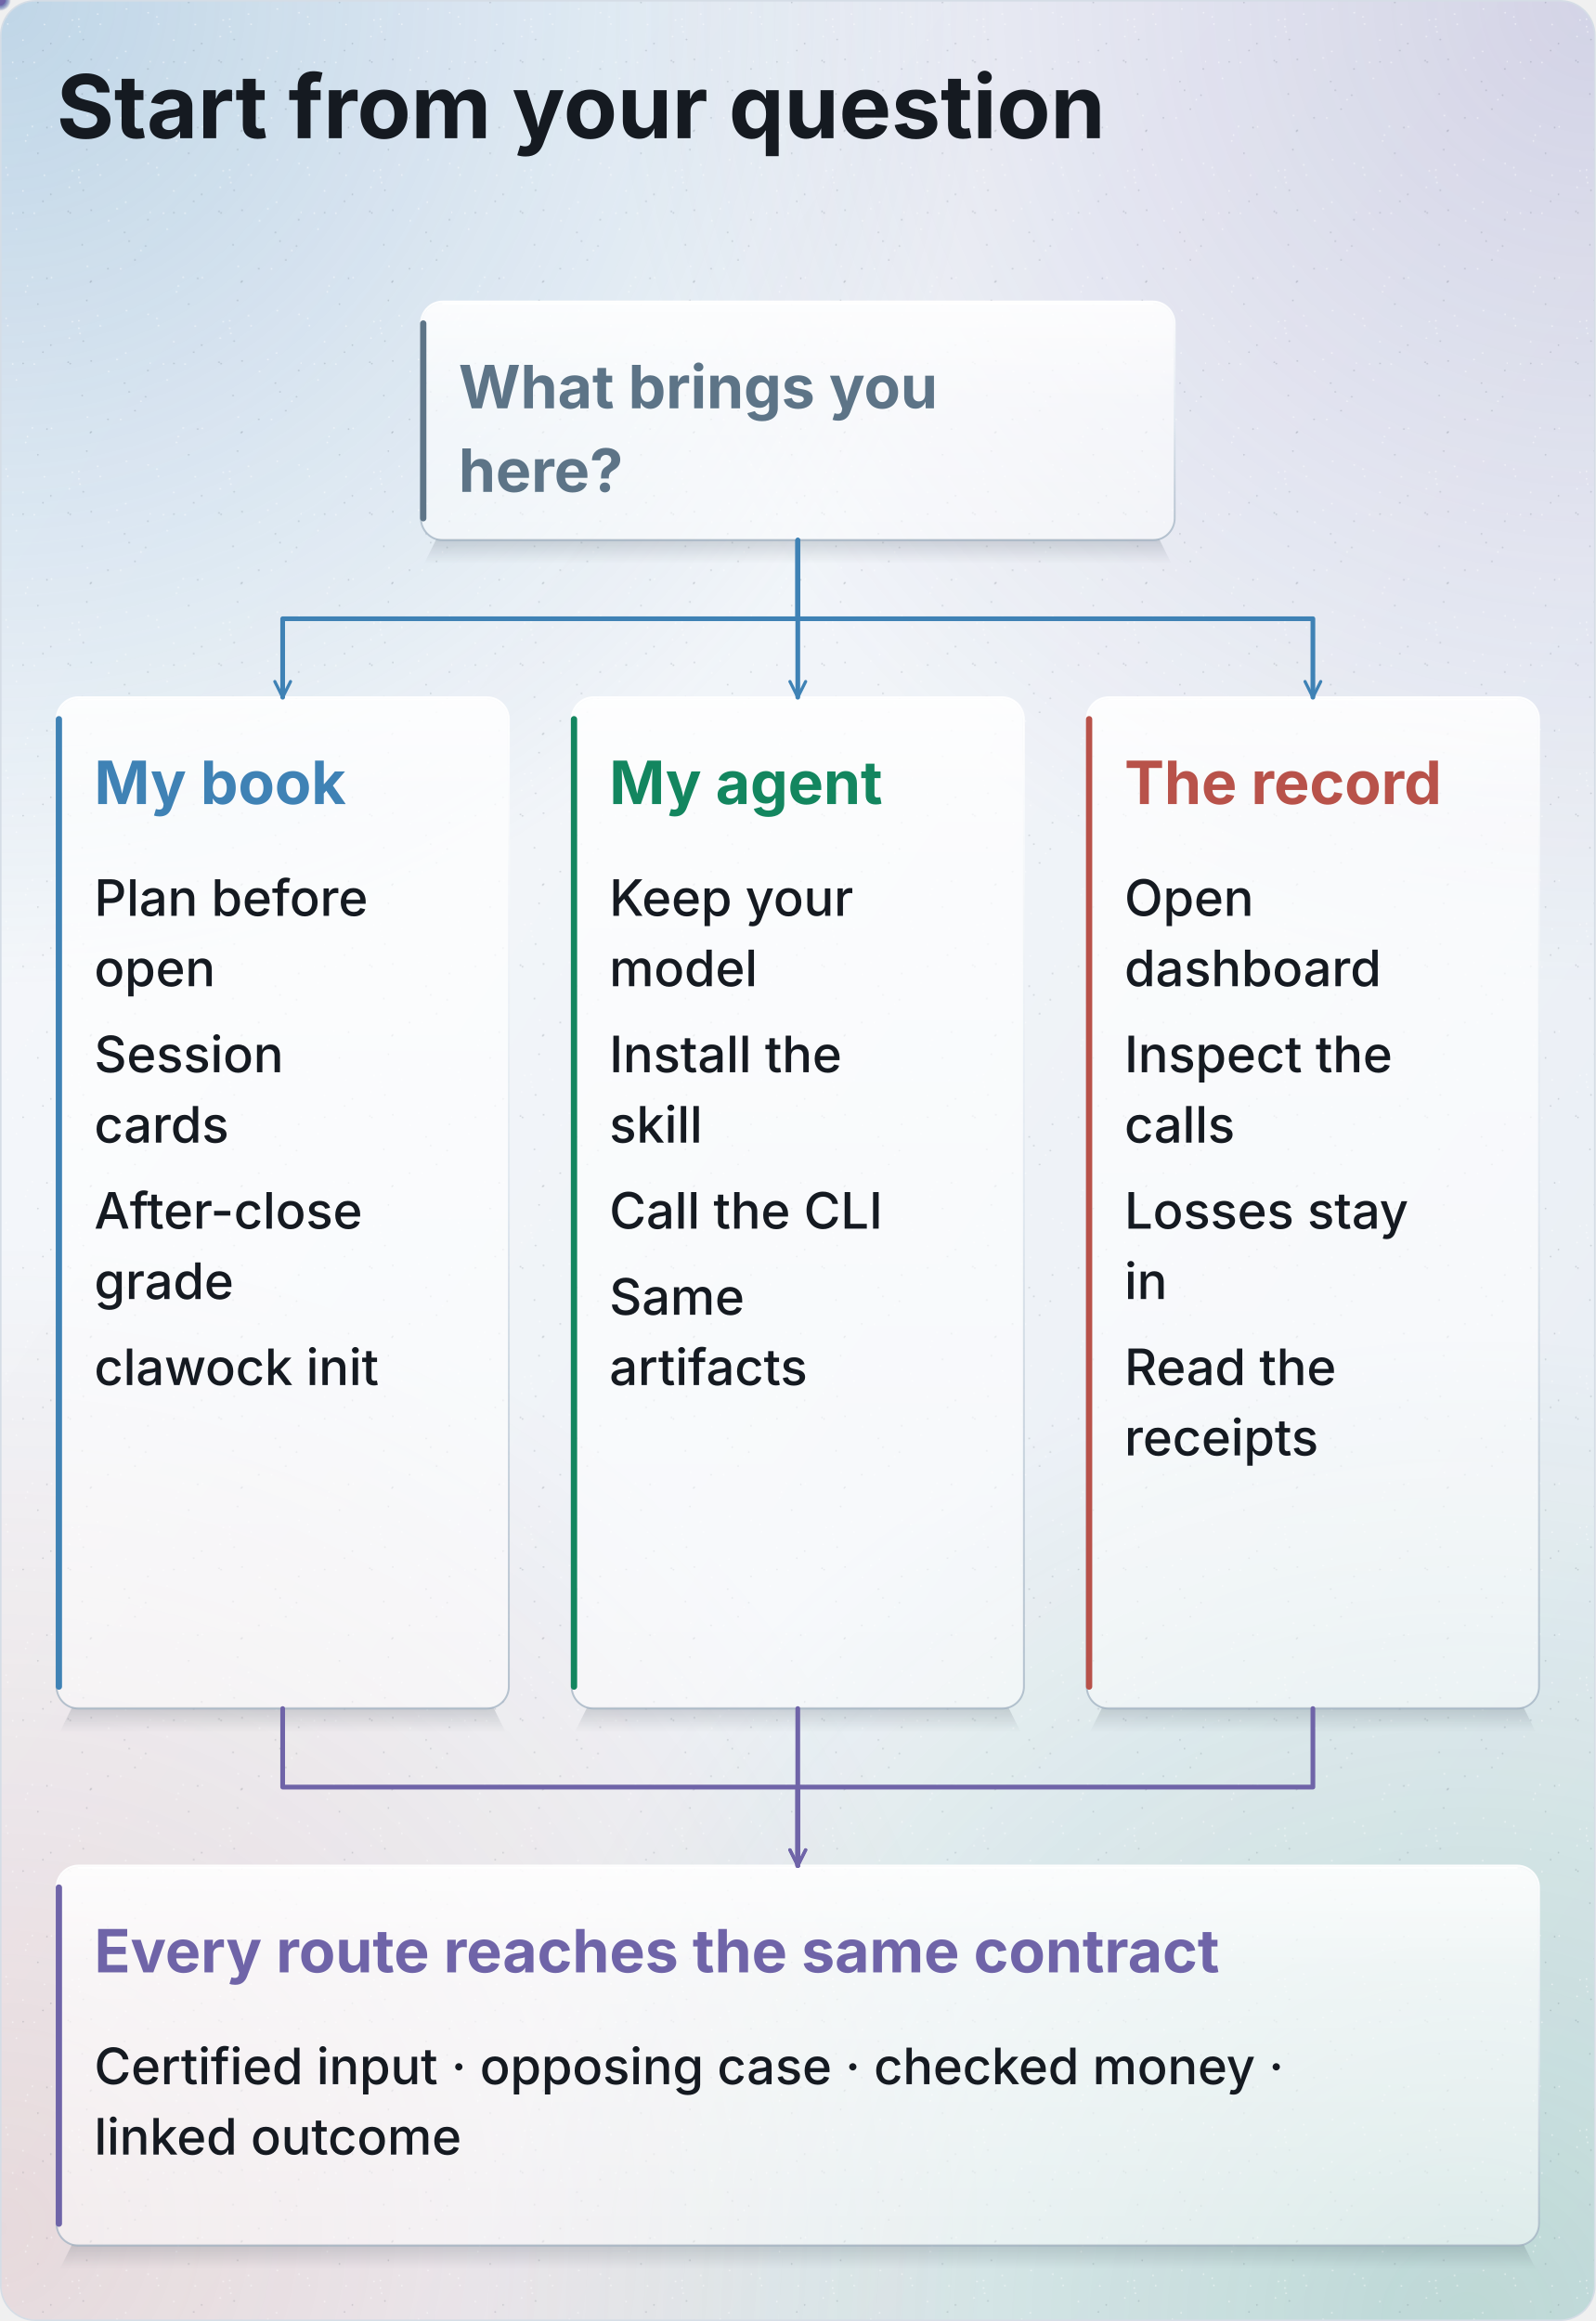
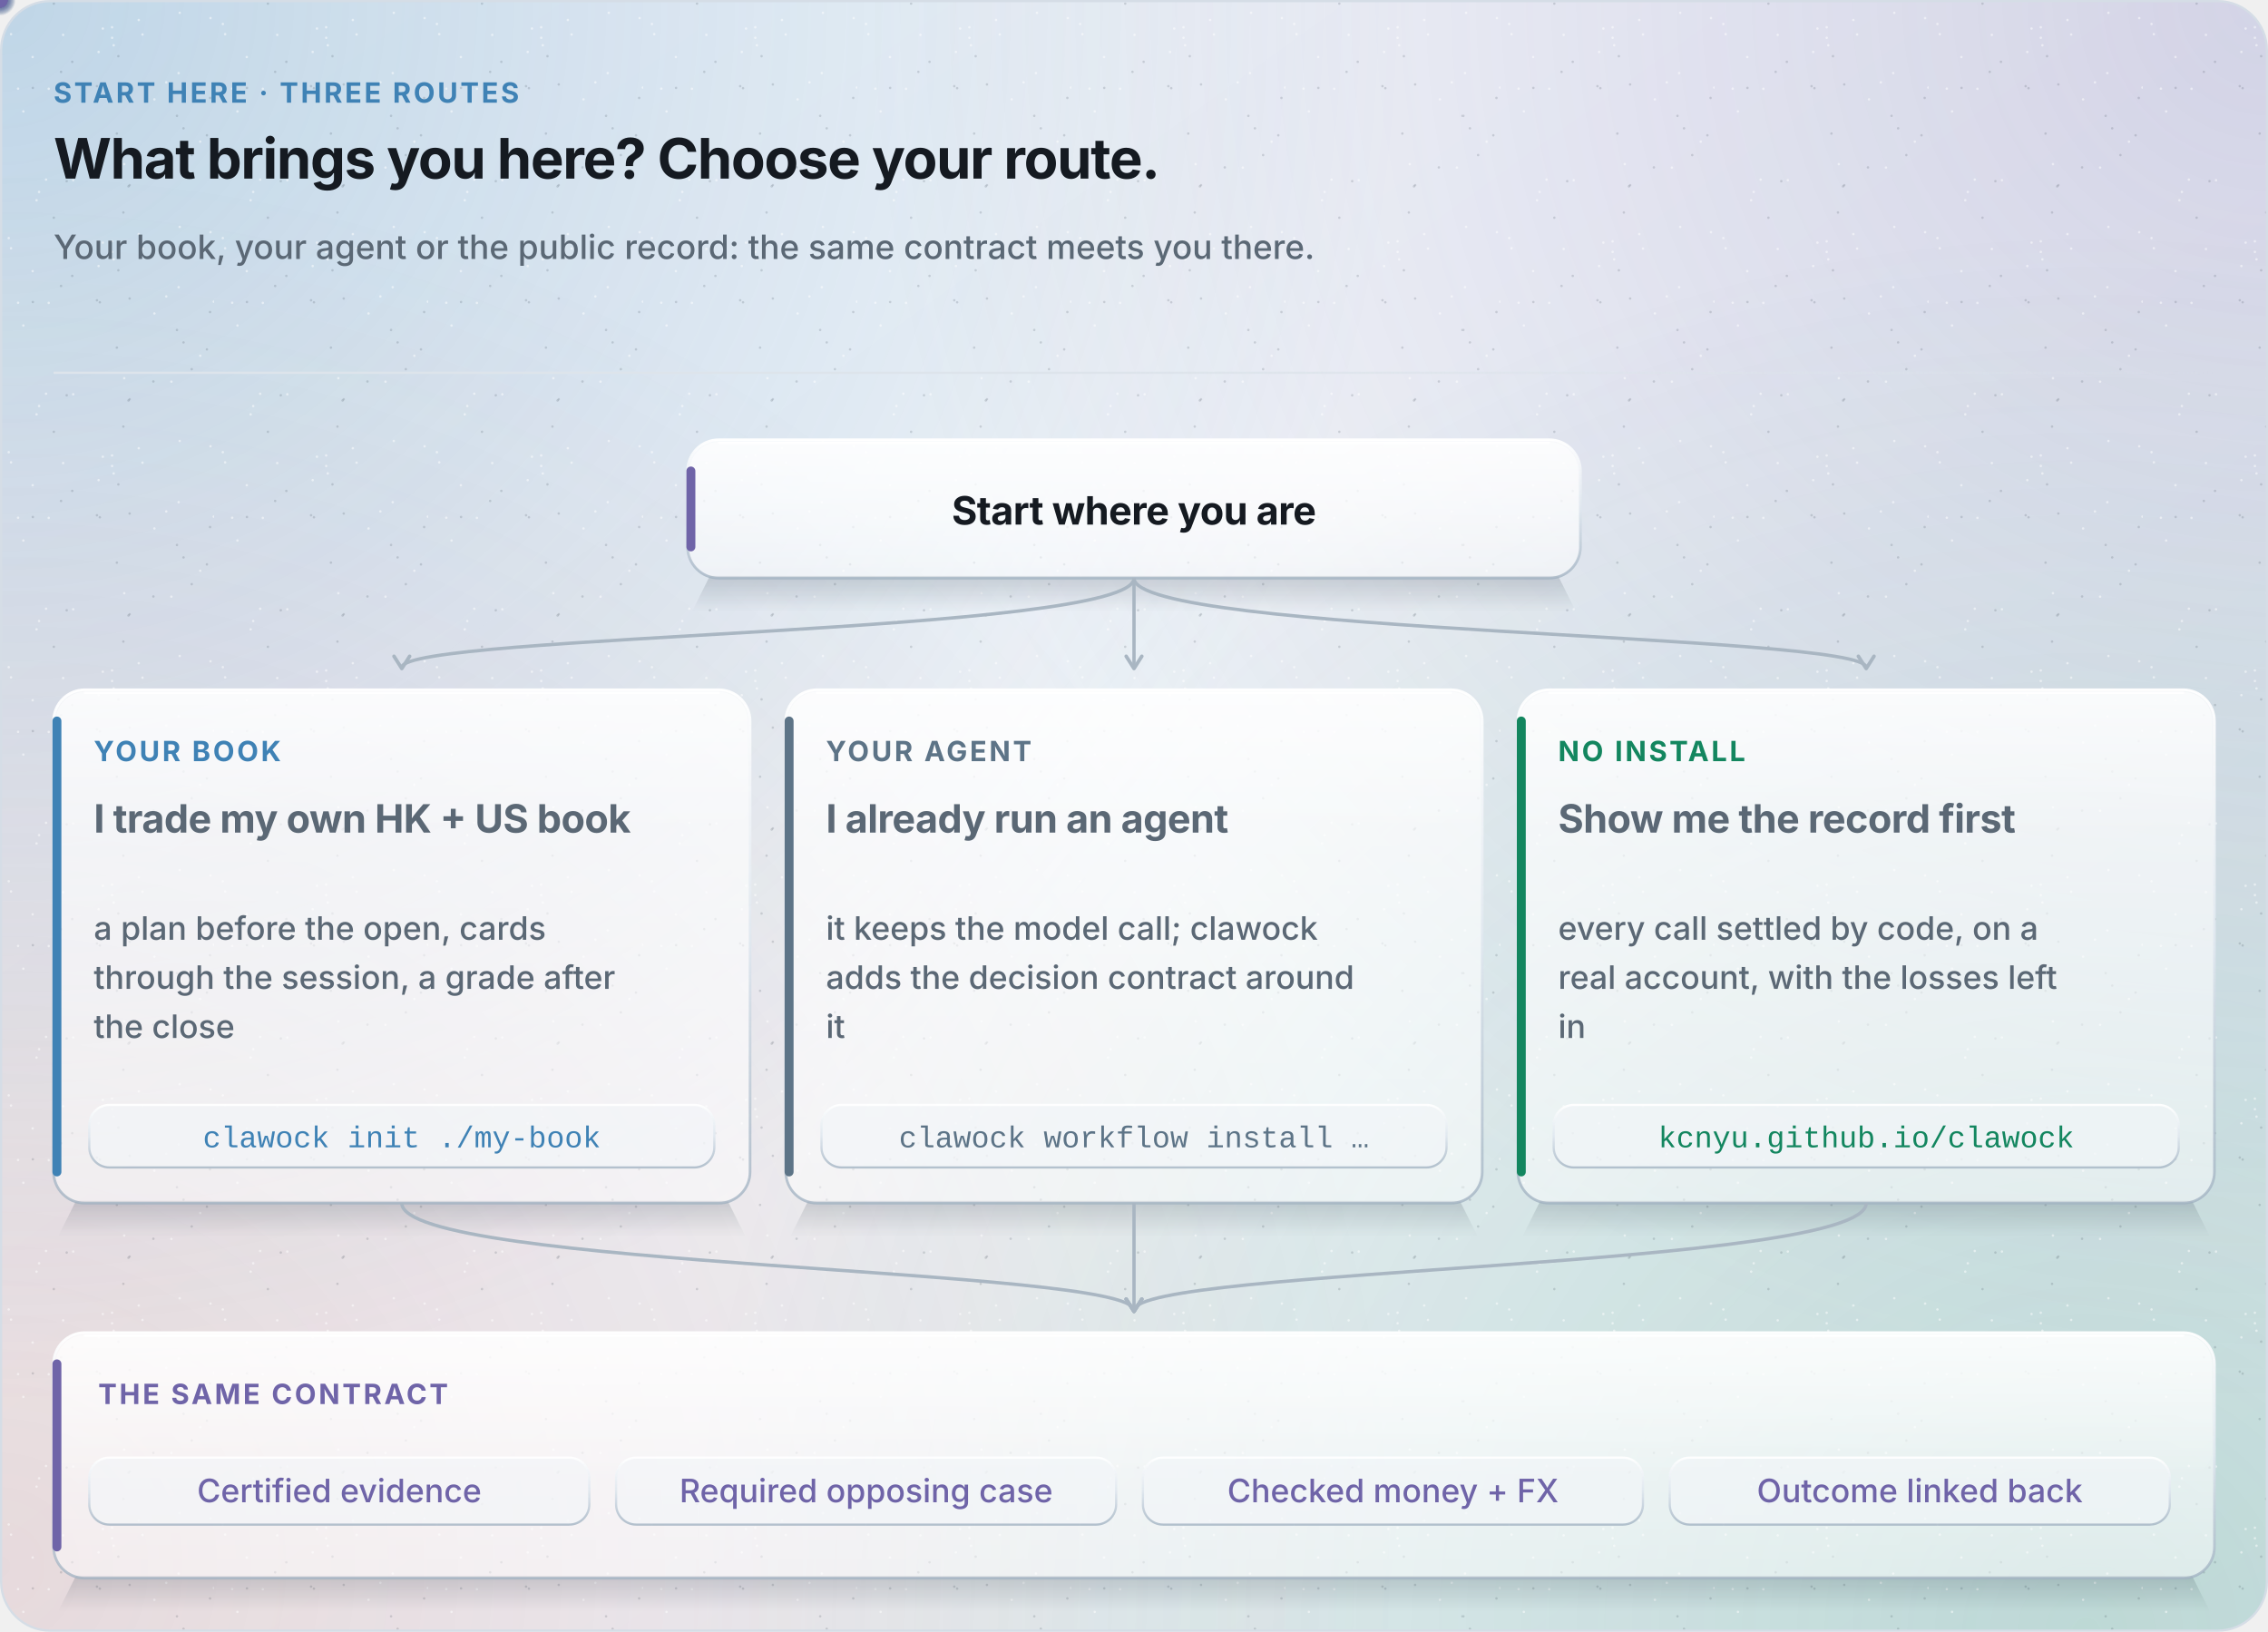
- <svg xmlns="http://www.w3.org/2000/svg" xmlns:xlink="http://www.w3.org/1999/xlink" width="1016" height="1478" viewBox="0 0 1016 1478" role="img" aria-labelledby="title desc">
+ <svg xmlns="http://www.w3.org/2000/svg" xmlns:xlink="http://www.w3.org/1999/xlink" width="1016" height="731" viewBox="0 0 1016 731" role="img" aria-labelledby="title desc">
  <defs>
    <linearGradient id="page" x1="0" y1="0" x2="1" y2="1">
      <stop offset="0" stop-color="#f7f9fc" />
      <stop offset=".6" stop-color="#eef2f7" />
      <stop offset="1" stop-color="#e6ecf3" />
    </linearGradient>
    <radialGradient id="field-blue" cx="0" cy="0" r="629.92" gradientUnits="userSpaceOnUse">
      <stop offset="0" stop-color="#3f82b5" stop-opacity="0.3" />
      <stop offset="1" stop-color="#3f82b5" stop-opacity="0" />
    </radialGradient>
    <radialGradient id="field-violet" cx="1016" cy="0" r="629.92" gradientUnits="userSpaceOnUse">
      <stop offset="0" stop-color="#6f64a8" stop-opacity="0.22" />
      <stop offset="1" stop-color="#6f64a8" stop-opacity="0" />
    </radialGradient>
-     <radialGradient id="field-green" cx="934.72" cy="1478" r="629.92" gradientUnits="userSpaceOnUse">
+     <radialGradient id="field-green" cx="934.72" cy="731" r="629.92" gradientUnits="userSpaceOnUse">
      <stop offset="0" stop-color="#13865f" stop-opacity="0.2" />
      <stop offset="1" stop-color="#13865f" stop-opacity="0" />
    </radialGradient>
-     <radialGradient id="field-warm" cx="0" cy="1418.88" r="629.92" gradientUnits="userSpaceOnUse">
+     <radialGradient id="field-warm" cx="0" cy="701.76" r="629.92" gradientUnits="userSpaceOnUse">
      <stop offset="0" stop-color="#b8524a" stop-opacity="0.16" />
      <stop offset="1" stop-color="#b8524a" stop-opacity="0" />
    </radialGradient>
    <pattern id="grain" width="96" height="96" patternUnits="userSpaceOnUse">
      <circle cx="32.83" cy="80.8" r=".55" fill="#ffffff" fill-opacity=".5" />
      <circle cx="21.85" cy="39.82" r=".55" fill="#ffffff" fill-opacity=".5" />
      <circle cx="29.91" cy="81.24" r=".55" fill="#22303c" fill-opacity=".16" />
      <circle cx="44.21" cy="23.3" r=".55" fill="#ffffff" fill-opacity=".5" />
      <circle cx="94.19" cy="43.92" r=".55" fill="#22303c" fill-opacity=".16" />
      <circle cx="14.73" cy="39.42" r=".55" fill="#22303c" fill-opacity=".16" />
      <circle cx="32.39" cy="27.72" r=".55" fill="#22303c" fill-opacity=".16" />
      <circle cx="44.77" cy="39.54" r=".55" fill="#22303c" fill-opacity=".16" />
      <circle cx="55.71" cy="73.6" r=".55" fill="#ffffff" fill-opacity=".5" />
      <circle cx="80.57" cy="5.74" r=".55" fill="#ffffff" fill-opacity=".5" />
      <circle cx="74.55" cy="36.92" r=".55" fill="#ffffff" fill-opacity=".5" />
      <circle cx="58.13" cy="37.86" r=".55" fill="#22303c" fill-opacity=".16" />
      <circle cx="53.07" cy="25.2" r=".55" fill="#22303c" fill-opacity=".16" />
      <circle cx="27.37" cy="32.22" r=".55" fill="#22303c" fill-opacity=".16" />
      <circle cx="10.47" cy="49.96" r=".55" fill="#ffffff" fill-opacity=".5" />
      <circle cx="24.13" cy="1.62" r=".55" fill="#22303c" fill-opacity=".16" />
      <circle cx="58.11" cy="83.04" r=".55" fill="#22303c" fill-opacity=".16" />
      <circle cx="50.97" cy="20.3" r=".55" fill="#ffffff" fill-opacity=".5" />
      <circle cx="28.31" cy="15.64" r=".55" fill="#ffffff" fill-opacity=".5" />
      <circle cx="82.29" cy="57.54" r=".55" fill="#22303c" fill-opacity=".16" />
      <circle cx="8.11" cy="39.76" r=".55" fill="#ffffff" fill-opacity=".5" />
      <circle cx="50.25" cy="12.22" r=".55" fill="#ffffff" fill-opacity=".5" />
      <circle cx="3.91" cy="10.76" r=".55" fill="#ffffff" fill-opacity=".5" />
      <circle cx="68.77" cy="75.06" r=".55" fill="#22303c" fill-opacity=".16" />
      <circle cx="50.27" cy="16.96" r=".55" fill="#ffffff" fill-opacity=".5" />
      <circle cx="17.53" cy="86.06" r=".55" fill="#ffffff" fill-opacity=".5" />
      <circle cx="79.35" cy="51.96" r=".55" fill="#22303c" fill-opacity=".16" />
      <circle cx="85.97" cy="69.54" r=".55" fill="#22303c" fill-opacity=".16" />
      <circle cx="55.31" cy="95.28" r=".55" fill="#22303c" fill-opacity=".16" />
      <circle cx="20.65" cy="80.54" r=".55" fill="#ffffff" fill-opacity=".5" />
      <circle cx="52.39" cy="59.88" r=".55" fill="#22303c" fill-opacity=".16" />
      <circle cx="62.21" cy="8.98" r=".55" fill="#ffffff" fill-opacity=".5" />
      <circle cx="89.79" cy="63.52" r=".55" fill="#ffffff" fill-opacity=".5" />
      <circle cx="80.09" cy="32.78" r=".55" fill="#ffffff" fill-opacity=".5" />
      <circle cx="4.95" cy="15.32" r=".55" fill="#ffffff" fill-opacity=".5" />
      <circle cx="76.85" cy="75.14" r=".55" fill="#ffffff" fill-opacity=".5" />
      <circle cx="69.23" cy="44.56" r=".55" fill="#ffffff" fill-opacity=".5" />
      <circle cx="57.61" cy="83.58" r=".55" fill="#22303c" fill-opacity=".16" />
      <circle cx="16.39" cy="89.8" r=".55" fill="#ffffff" fill-opacity=".5" />
      <circle cx="92.77" cy="60.66" r=".55" fill="#22303c" fill-opacity=".16" />
      <circle cx="46.11" cy="12.8" r=".55" fill="#ffffff" fill-opacity=".5" />
      <circle cx="14.65" cy="25.58" r=".55" fill="#ffffff" fill-opacity=".5" />
      <circle cx="94.39" cy="8.12" r=".55" fill="#ffffff" fill-opacity=".5" />
      <circle cx="63.89" cy="15.46" r=".55" fill="#ffffff" fill-opacity=".5" />
      <circle cx="43.47" cy="38.64" r=".55" fill="#22303c" fill-opacity=".16" />
      <circle cx="95.85" cy="39.26" r=".55" fill="#ffffff" fill-opacity=".5" />
    </pattern>
    <linearGradient id="glass" x1="0" y1="0" x2="0" y2="1">
      <stop offset="0" stop-color="#ffffff" stop-opacity=".74" />
      <stop offset="1" stop-color="#ffffff" stop-opacity=".48" />
    </linearGradient>
    <linearGradient id="glass-blue" x1="0" y1="0" x2="0" y2="1">
      <stop offset="0" stop-color="#e8f1f8" stop-opacity=".88" />
      <stop offset="1" stop-color="#e8f1f8" stop-opacity=".60" />
    </linearGradient>
    <linearGradient id="glass-green" x1="0" y1="0" x2="0" y2="1">
      <stop offset="0" stop-color="#e6f4ee" stop-opacity=".88" />
      <stop offset="1" stop-color="#e6f4ee" stop-opacity=".60" />
    </linearGradient>
    <linearGradient id="glass-warm" x1="0" y1="0" x2="0" y2="1">
      <stop offset="0" stop-color="#fbecea" stop-opacity=".88" />
      <stop offset="1" stop-color="#fbecea" stop-opacity=".60" />
    </linearGradient>
    <linearGradient id="glass-slate" x1="0" y1="0" x2="0" y2="1">
      <stop offset="0" stop-color="#eaeef2" stop-opacity=".88" />
      <stop offset="1" stop-color="#eaeef2" stop-opacity=".60" />
    </linearGradient>
    <linearGradient id="glass-violet" x1="0" y1="0" x2="0" y2="1">
      <stop offset="0" stop-color="#efedf7" stop-opacity=".88" />
      <stop offset="1" stop-color="#efedf7" stop-opacity=".60" />
    </linearGradient>
    <linearGradient id="sheen" x1="0" y1="0" x2="0" y2="1">
      <stop offset="0" stop-color="#ffffff" stop-opacity=".55" />
      <stop offset="1" stop-color="#ffffff" stop-opacity="0" />
    </linearGradient>
    <linearGradient id="rim" x1="0" y1="0" x2="0" y2="1">
      <stop offset="0" stop-color="#ffffff" stop-opacity=".95" />
      <stop offset=".5" stop-color="#dfe7ef" stop-opacity=".9" />
      <stop offset="1" stop-color="#9fb0c0" stop-opacity=".75" />
    </linearGradient>
    <linearGradient id="lift" x1="0" y1="0" x2="0" y2="1">
      <stop offset="0" stop-color="#1c2b3a" stop-opacity=".17" />
      <stop offset="1" stop-color="#1c2b3a" stop-opacity="0" />
    </linearGradient>
    <linearGradient id="rule" x1="24" y1="0" x2="992" y2="0" gradientUnits="userSpaceOnUse">
      <stop offset=".5" stop-color="#dde4eb" />
      <stop offset="1" stop-color="#dde4eb" stop-opacity="0" />
    </linearGradient>
    <radialGradient id="glow-blue">
      <stop offset=".4" stop-color="#3f82b5" stop-opacity=".36" />
      <stop offset=".72" stop-color="#3f82b5" stop-opacity=".14" />
      <stop offset="1" stop-color="#3f82b5" stop-opacity="0" />
    </radialGradient>
    <radialGradient id="glow-green">
      <stop offset=".4" stop-color="#13865f" stop-opacity=".36" />
      <stop offset=".72" stop-color="#13865f" stop-opacity=".14" />
      <stop offset="1" stop-color="#13865f" stop-opacity="0" />
    </radialGradient>
    <radialGradient id="glow-warm">
      <stop offset=".4" stop-color="#b8524a" stop-opacity=".36" />
      <stop offset=".72" stop-color="#b8524a" stop-opacity=".14" />
      <stop offset="1" stop-color="#b8524a" stop-opacity="0" />
    </radialGradient>
    <radialGradient id="glow-slate">
      <stop offset=".4" stop-color="#5d7487" stop-opacity=".36" />
      <stop offset=".72" stop-color="#5d7487" stop-opacity=".14" />
      <stop offset="1" stop-color="#5d7487" stop-opacity="0" />
    </radialGradient>
    <radialGradient id="glow-violet">
      <stop offset=".4" stop-color="#6f64a8" stop-opacity=".36" />
      <stop offset=".72" stop-color="#6f64a8" stop-opacity=".14" />
      <stop offset="1" stop-color="#6f64a8" stop-opacity="0" />
    </radialGradient>
-     <marker id="arrow-blue" markerWidth="14" markerHeight="14" refX="12" refY="7" orient="auto" markerUnits="userSpaceOnUse">
-       <path d="M2 2L12 7L2 12" fill="none" stroke="#3f82b5" stroke-width="2" stroke-linecap="round" stroke-linejoin="round" />
-     </marker>
    <marker id="arr" markerWidth="10" markerHeight="10" refX="6" refY="5" orient="auto" markerUnits="userSpaceOnUse">
      <path d="M1 1.5L6.5 5L1 8.5" fill="none" stroke="#a9b6c2" stroke-width="1.6" stroke-linecap="round" stroke-linejoin="round" />
    </marker>
-     <marker id="arrow-green" markerWidth="14" markerHeight="14" refX="12" refY="7" orient="auto" markerUnits="userSpaceOnUse">
-       <path d="M2 2L12 7L2 12" fill="none" stroke="#13865f" stroke-width="2" stroke-linecap="round" stroke-linejoin="round" />
-     </marker>
-     <marker id="arr" markerWidth="10" markerHeight="10" refX="6" refY="5" orient="auto" markerUnits="userSpaceOnUse">
-       <path d="M1 1.5L6.5 5L1 8.5" fill="none" stroke="#a9b6c2" stroke-width="1.6" stroke-linecap="round" stroke-linejoin="round" />
-     </marker>
-     <marker id="arrow-warm" markerWidth="14" markerHeight="14" refX="12" refY="7" orient="auto" markerUnits="userSpaceOnUse">
-       <path d="M2 2L12 7L2 12" fill="none" stroke="#b8524a" stroke-width="2" stroke-linecap="round" stroke-linejoin="round" />
-     </marker>
-     <marker id="arr" markerWidth="10" markerHeight="10" refX="6" refY="5" orient="auto" markerUnits="userSpaceOnUse">
-       <path d="M1 1.5L6.5 5L1 8.5" fill="none" stroke="#a9b6c2" stroke-width="1.6" stroke-linecap="round" stroke-linejoin="round" />
-     </marker>
-     <marker id="arrow-slate" markerWidth="14" markerHeight="14" refX="12" refY="7" orient="auto" markerUnits="userSpaceOnUse">
-       <path d="M2 2L12 7L2 12" fill="none" stroke="#5d7487" stroke-width="2" stroke-linecap="round" stroke-linejoin="round" />
-     </marker>
-     <marker id="arr" markerWidth="10" markerHeight="10" refX="6" refY="5" orient="auto" markerUnits="userSpaceOnUse">
-       <path d="M1 1.5L6.5 5L1 8.5" fill="none" stroke="#a9b6c2" stroke-width="1.6" stroke-linecap="round" stroke-linejoin="round" />
-     </marker>
-     <marker id="arrow-violet" markerWidth="14" markerHeight="14" refX="12" refY="7" orient="auto" markerUnits="userSpaceOnUse">
-       <path d="M2 2L12 7L2 12" fill="none" stroke="#6f64a8" stroke-width="2" stroke-linecap="round" stroke-linejoin="round" />
-     </marker>
-     <style>text{font-family:-apple-system,BlinkMacSystemFont,"SF Pro Text","Segoe UI",Inter,Roboto,"Helvetica Neue",Arial,sans-serif}.kick{font-size:12.5px;font-weight:700}.title{font-size:25px;font-weight:750}.sub{font-size:15px;font-weight:450}.h{font-size:17.5px;font-weight:700}.b{font-size:15px;font-weight:450}.m{font-size:14.5px;font-weight:450}.code{font-size:13.5px;font-weight:500}.tag{font-size:11.5px;font-weight:700}.display{font-size:56px;font-weight:750}.heading{font-size:38px;font-weight:700}.body{font-size:32px;font-weight:450}.mono{font-size:32px;font-weight:500}.overview{font-size:46px;font-weight:450}.overview_h{font-size:48px;font-weight:700}.overview_title{font-size:68px;font-weight:750}.kick{letter-spacing:1.1px}.title{letter-spacing:-.5px}.h{letter-spacing:-.2px}.tag{letter-spacing:.9px}.code,.mono{font-family:ui-monospace,SFMono-Regular,Menlo,Consolas,"Liberation Mono",monospace}.breathe{animation:breathe 2.4s ease-in-out infinite}@keyframes breathe{50%{opacity:.35}}@media (prefers-reduced-motion:reduce){.pulse{display:none}.breathe,.sweep{animation:none}}</style>
+     <style>text{font-family:-apple-system,BlinkMacSystemFont,"SF Pro Text","Segoe UI",Inter,Roboto,"Helvetica Neue",Arial,sans-serif}.kick{font-size:12.5px;font-weight:700}.title{font-size:25px;font-weight:750}.sub{font-size:15px;font-weight:450}.h{font-size:17.5px;font-weight:700}.b{font-size:15px;font-weight:450}.m{font-size:14.5px;font-weight:450}.code{font-size:13.5px;font-weight:500}.tag{font-size:11.5px;font-weight:700}.kick{letter-spacing:1.1px}.title{letter-spacing:-.5px}.h{letter-spacing:-.2px}.tag{letter-spacing:.9px}.code{font-family:ui-monospace,SFMono-Regular,Menlo,Consolas,"Liberation Mono",monospace}.breathe{animation:breathe 2.4s ease-in-out infinite}@keyframes breathe{50%{opacity:.35}}@media (prefers-reduced-motion:reduce){.pulse{display:none}.breathe,.sweep{animation:none}}</style>
  </defs>
-   <rect x=".5" y=".5" width="1015" height="1477" rx="22" fill="url(#page)" />
-   <rect x=".5" y=".5" width="1015" height="1477" rx="22" fill="url(#field-blue)" />
-   <rect x=".5" y=".5" width="1015" height="1477" rx="22" fill="url(#field-violet)" />
-   <rect x=".5" y=".5" width="1015" height="1477" rx="22" fill="url(#field-green)" />
-   <rect x=".5" y=".5" width="1015" height="1477" rx="22" fill="url(#field-warm)" />
-   <rect x=".5" y=".5" width="1015" height="1477" rx="22" fill="url(#grain)" stroke="#d5dde6" />
-   <g data-diagram="start-here">
-     <text x="36" y="88" class="display">
-       <tspan fill="#151a21">Start from your question</tspan>
-     </text>
-     <g>
-       <path d="M278 343H738L746 359H270Z" fill="url(#lift)" />
-       <rect data-node="question" x="268" y="192" width="480" height="152" rx="14" fill="url(#glass)" stroke="url(#rim)" stroke-width="1.2" />
-       <rect class="sheen" x="269" y="193" width="478" height="64" rx="13" fill="url(#sheen)" />
-       <path d="M282 193.4H734" stroke="#ffffff" stroke-opacity=".95" stroke-linecap="round" />
-       <path d="M269.5 206V330" stroke="#5d7487" stroke-width="4" stroke-linecap="round" />
-       <text data-in="question" x="292" y="260" class="heading">
-         <tspan fill="#5d7487">What brings you</tspan>
-       </text>
-       <text data-in="question" x="292" y="313.2" class="heading">
-         <tspan fill="#5d7487">here?</tspan>
-       </text>
-     </g>
-     <g>
-       <path d="M46 1087H314L322 1103H38Z" fill="url(#lift)" />
-       <rect data-node="book" x="36" y="444" width="288" height="644" rx="14" fill="url(#glass)" stroke="url(#rim)" stroke-width="1.2" />
-       <rect class="sheen" x="37" y="445" width="286" height="64" rx="13" fill="url(#sheen)" />
-       <path d="M50 445.4H310" stroke="#ffffff" stroke-opacity=".95" stroke-linecap="round" />
-       <path d="M37.5 458V1074" stroke="#3f82b5" stroke-width="4" stroke-linecap="round" />
-       <text data-in="book" x="60" y="512" class="heading">
-         <tspan fill="#3f82b5">My book</tspan>
-       </text>
-       <text data-in="book" x="60" y="583.2" class="body">
-         <tspan fill="#151a21">Plan before</tspan>
-       </text>
-       <text data-in="book" x="60" y="628" class="body">
-         <tspan fill="#151a21">open</tspan>
-       </text>
-       <text data-in="book" x="60" y="682.8" class="body">
-         <tspan fill="#151a21">Session</tspan>
-       </text>
-       <text data-in="book" x="60" y="727.6" class="body">
-         <tspan fill="#151a21">cards</tspan>
-       </text>
-       <text data-in="book" x="60" y="782.4" class="body">
-         <tspan fill="#151a21">After-close</tspan>
-       </text>
-       <text data-in="book" x="60" y="827.2" class="body">
-         <tspan fill="#151a21">grade</tspan>
-       </text>
-       <text data-in="book" x="60" y="882" class="body">
-         <tspan fill="#151a21">clawock init</tspan>
-       </text>
-     </g>
-     <path data-from="question:bottom" data-to="book:top" id="w1" d="M508 344 L508 394 L180 394 L180 444" fill="none" stroke="#3f82b5" stroke-width="3" stroke-linecap="round" stroke-linejoin="round" marker-end="url(#arrow-blue)" />
-     <circle class="pulse" r="7" fill="url(#glow-blue)">
-       <animateMotion dur="2.2s" begin="0.00s" repeatCount="indefinite" keyPoints="0;1" keyTimes="0;1" calcMode="spline" keySplines=".45 0 .55 1">
-         <mpath href="#w1" xlink:href="#w1" />
-       </animateMotion>
-     </circle>
-     <circle class="pulse" r="3.4" fill="#3f82b5">
-       <animateMotion dur="2.2s" begin="0.00s" repeatCount="indefinite" keyPoints="0;1" keyTimes="0;1" calcMode="spline" keySplines=".45 0 .55 1">
-         <mpath href="#w1" xlink:href="#w1" />
-       </animateMotion>
-     </circle>
-     <g>
-       <path d="M374 1087H642L650 1103H366Z" fill="url(#lift)" />
-       <rect data-node="agent" x="364" y="444" width="288" height="644" rx="14" fill="url(#glass)" stroke="url(#rim)" stroke-width="1.2" />
-       <rect class="sheen" x="365" y="445" width="286" height="64" rx="13" fill="url(#sheen)" />
-       <path d="M378 445.4H638" stroke="#ffffff" stroke-opacity=".95" stroke-linecap="round" />
-       <path d="M365.5 458V1074" stroke="#13865f" stroke-width="4" stroke-linecap="round" />
-       <text data-in="agent" x="388" y="512" class="heading">
-         <tspan fill="#13865f">My agent</tspan>
-       </text>
-       <text data-in="agent" x="388" y="583.2" class="body">
-         <tspan fill="#151a21">Keep your</tspan>
-       </text>
-       <text data-in="agent" x="388" y="628" class="body">
-         <tspan fill="#151a21">model</tspan>
-       </text>
-       <text data-in="agent" x="388" y="682.8" class="body">
-         <tspan fill="#151a21">Install the</tspan>
-       </text>
-       <text data-in="agent" x="388" y="727.6" class="body">
-         <tspan fill="#151a21">skill</tspan>
-       </text>
-       <text data-in="agent" x="388" y="782.4" class="body">
-         <tspan fill="#151a21">Call the CLI</tspan>
-       </text>
-       <text data-in="agent" x="388" y="837.2" class="body">
-         <tspan fill="#151a21">Same</tspan>
-       </text>
-       <text data-in="agent" x="388" y="882" class="body">
-         <tspan fill="#151a21">artifacts</tspan>
-       </text>
-     </g>
-     <path data-from="question:bottom" data-to="agent:top" id="w2" d="M508 344 L508 394 L508 394 L508 444" fill="none" stroke="#3f82b5" stroke-width="3" stroke-linecap="round" stroke-linejoin="round" marker-end="url(#arrow-blue)" />
-     <circle class="pulse" r="7" fill="url(#glow-blue)">
-       <animateMotion dur="2.2s" begin="0.00s" repeatCount="indefinite" keyPoints="0;1" keyTimes="0;1" calcMode="spline" keySplines=".45 0 .55 1">
-         <mpath href="#w2" xlink:href="#w2" />
-       </animateMotion>
-     </circle>
-     <circle class="pulse" r="3.4" fill="#3f82b5">
-       <animateMotion dur="2.2s" begin="0.00s" repeatCount="indefinite" keyPoints="0;1" keyTimes="0;1" calcMode="spline" keySplines=".45 0 .55 1">
-         <mpath href="#w2" xlink:href="#w2" />
-       </animateMotion>
-     </circle>
-     <g>
-       <path d="M702 1087H970L978 1103H694Z" fill="url(#lift)" />
-       <rect data-node="record" x="692" y="444" width="288" height="644" rx="14" fill="url(#glass)" stroke="url(#rim)" stroke-width="1.2" />
-       <rect class="sheen" x="693" y="445" width="286" height="64" rx="13" fill="url(#sheen)" />
-       <path d="M706 445.4H966" stroke="#ffffff" stroke-opacity=".95" stroke-linecap="round" />
-       <path d="M693.5 458V1074" stroke="#b8524a" stroke-width="4" stroke-linecap="round" />
-       <text data-in="record" x="716" y="512" class="heading">
-         <tspan fill="#b8524a">The record</tspan>
-       </text>
-       <text data-in="record" x="716" y="583.2" class="body">
-         <tspan fill="#151a21">Open</tspan>
-       </text>
-       <text data-in="record" x="716" y="628" class="body">
-         <tspan fill="#151a21">dashboard</tspan>
-       </text>
-       <text data-in="record" x="716" y="682.8" class="body">
-         <tspan fill="#151a21">Inspect the</tspan>
-       </text>
-       <text data-in="record" x="716" y="727.6" class="body">
-         <tspan fill="#151a21">calls</tspan>
-       </text>
-       <text data-in="record" x="716" y="782.4" class="body">
-         <tspan fill="#151a21">Losses stay</tspan>
-       </text>
-       <text data-in="record" x="716" y="827.2" class="body">
-         <tspan fill="#151a21">in</tspan>
-       </text>
-       <text data-in="record" x="716" y="882" class="body">
-         <tspan fill="#151a21">Read the</tspan>
-       </text>
-       <text data-in="record" x="716" y="926.8" class="body">
-         <tspan fill="#151a21">receipts</tspan>
-       </text>
-     </g>
-     <path data-from="question:bottom" data-to="record:top" id="w3" d="M508 344 L508 394 L836 394 L836 444" fill="none" stroke="#3f82b5" stroke-width="3" stroke-linecap="round" stroke-linejoin="round" marker-end="url(#arrow-blue)" />
-     <circle class="pulse" r="7" fill="url(#glow-blue)">
-       <animateMotion dur="2.2s" begin="0.00s" repeatCount="indefinite" keyPoints="0;1" keyTimes="0;1" calcMode="spline" keySplines=".45 0 .55 1">
-         <mpath href="#w3" xlink:href="#w3" />
-       </animateMotion>
-     </circle>
-     <circle class="pulse" r="3.4" fill="#3f82b5">
-       <animateMotion dur="2.2s" begin="0.00s" repeatCount="indefinite" keyPoints="0;1" keyTimes="0;1" calcMode="spline" keySplines=".45 0 .55 1">
-         <mpath href="#w3" xlink:href="#w3" />
-       </animateMotion>
-     </circle>
-     <g>
-       <path d="M46 1429H970L978 1445H38Z" fill="url(#lift)" />
-       <rect data-node="contract" x="36" y="1188" width="944" height="242" rx="14" fill="url(#glass)" stroke="url(#rim)" stroke-width="1.2" />
-       <rect class="sheen" x="37" y="1189" width="942" height="64" rx="13" fill="url(#sheen)" />
-       <path d="M50 1189.4H966" stroke="#ffffff" stroke-opacity=".95" stroke-linecap="round" />
-       <path d="M37.5 1202V1416" stroke="#6f64a8" stroke-width="4" stroke-linecap="round" />
-       <text data-in="contract" x="60" y="1256" class="heading">
-         <tspan fill="#6f64a8">Every route reaches the same contract</tspan>
-       </text>
-       <text data-in="contract" x="60" y="1327.2" class="body">
-         <tspan fill="#151a21">Certified input · opposing case · checked money ·</tspan>
-       </text>
-       <text data-in="contract" x="60" y="1372" class="body">
-         <tspan fill="#151a21">linked outcome</tspan>
-       </text>
-     </g>
-     <path data-from="book:bottom" data-to="contract:top" id="w4" d="M180 1088 L180 1138 L508 1138 L508 1188" fill="none" stroke="#6f64a8" stroke-width="3" stroke-linecap="round" stroke-linejoin="round" marker-end="url(#arrow-violet)" />
-     <circle class="pulse" r="7" fill="url(#glow-violet)">
-       <animateMotion dur="2.2s" begin="0.00s" repeatCount="indefinite" keyPoints="0;1" keyTimes="0;1" calcMode="spline" keySplines=".45 0 .55 1">
-         <mpath href="#w4" xlink:href="#w4" />
-       </animateMotion>
-     </circle>
-     <circle class="pulse" r="3.4" fill="#6f64a8">
-       <animateMotion dur="2.2s" begin="0.00s" repeatCount="indefinite" keyPoints="0;1" keyTimes="0;1" calcMode="spline" keySplines=".45 0 .55 1">
-         <mpath href="#w4" xlink:href="#w4" />
-       </animateMotion>
-     </circle>
-     <path data-from="agent:bottom" data-to="contract:top" id="w5" d="M508 1088 L508 1138 L508 1138 L508 1188" fill="none" stroke="#6f64a8" stroke-width="3" stroke-linecap="round" stroke-linejoin="round" marker-end="url(#arrow-violet)" />
-     <circle class="pulse" r="7" fill="url(#glow-violet)">
-       <animateMotion dur="2.2s" begin="0.00s" repeatCount="indefinite" keyPoints="0;1" keyTimes="0;1" calcMode="spline" keySplines=".45 0 .55 1">
-         <mpath href="#w5" xlink:href="#w5" />
-       </animateMotion>
-     </circle>
-     <circle class="pulse" r="3.4" fill="#6f64a8">
-       <animateMotion dur="2.2s" begin="0.00s" repeatCount="indefinite" keyPoints="0;1" keyTimes="0;1" calcMode="spline" keySplines=".45 0 .55 1">
-         <mpath href="#w5" xlink:href="#w5" />
-       </animateMotion>
-     </circle>
-     <path data-from="record:bottom" data-to="contract:top" id="w6" d="M836 1088 L836 1138 L508 1138 L508 1188" fill="none" stroke="#6f64a8" stroke-width="3" stroke-linecap="round" stroke-linejoin="round" marker-end="url(#arrow-violet)" />
-     <circle class="pulse" r="7" fill="url(#glow-violet)">
-       <animateMotion dur="2.2s" begin="0.00s" repeatCount="indefinite" keyPoints="0;1" keyTimes="0;1" calcMode="spline" keySplines=".45 0 .55 1">
-         <mpath href="#w6" xlink:href="#w6" />
-       </animateMotion>
-     </circle>
-     <circle class="pulse" r="3.4" fill="#6f64a8">
-       <animateMotion dur="2.2s" begin="0.00s" repeatCount="indefinite" keyPoints="0;1" keyTimes="0;1" calcMode="spline" keySplines=".45 0 .55 1">
-         <mpath href="#w6" xlink:href="#w6" />
-       </animateMotion>
-     </circle>
-   </g>
+   <rect x=".5" y=".5" width="1015" height="730" rx="22" fill="url(#page)" />
+   <rect x=".5" y=".5" width="1015" height="730" rx="22" fill="url(#field-blue)" />
+   <rect x=".5" y=".5" width="1015" height="730" rx="22" fill="url(#field-violet)" />
+   <rect x=".5" y=".5" width="1015" height="730" rx="22" fill="url(#field-green)" />
+   <rect x=".5" y=".5" width="1015" height="730" rx="22" fill="url(#field-warm)" />
+   <rect x=".5" y=".5" width="1015" height="730" rx="22" fill="url(#grain)" stroke="#d5dde6" />
+   <text x="24" y="46" class="kick">
+     <tspan fill="#3f82b5">START HERE · THREE ROUTES</tspan>
+   </text>
+   <text x="24" y="80" class="title">
+     <tspan fill="#151a21">What brings you here? Choose your route.</tspan>
+   </text>
+   <text x="24" y="116" class="sub">
+     <tspan fill="#5b6875">Your book, your agent or the public record: the same contract meets you there.</tspan>
+   </text>
+   <path d="M24 167H992" stroke="url(#rule)" />
+   <path d="M318 258H698L706 274H310Z" fill="url(#lift)" />
+   <rect x="308" y="197" width="400" height="62" rx="14" fill="url(#glass)" stroke="url(#rim)" stroke-width="1.2" />
+   <rect class="sheen" x="309" y="198" width="398" height="60" rx="13" fill="url(#sheen)" />
+   <path d="M322 198.4H694" stroke="#ffffff" stroke-opacity=".95" stroke-linecap="round" />
+   <path d="M309.5 211V245" stroke="#6f64a8" stroke-width="4" stroke-linecap="round" />
+   <text x="508" y="235" class="h" text-anchor="middle">
+     <tspan fill="#151a21">Start where you are</tspan>
+   </text>
+   <path id="w1" d="M508 259C508 284 180 284 180 299" fill="none" stroke="#a9b6c2" stroke-width="1.5" marker-end="url(#arr)" />
+   <circle class="pulse" r="7" fill="url(#glow-blue)">
+     <animateMotion dur="2.2s" begin="-0.00s" repeatCount="indefinite" keyPoints="0;1" keyTimes="0;1" calcMode="spline" keySplines=".45 0 .55 1">
+       <mpath href="#w1" xlink:href="#w1" />
+     </animateMotion>
+   </circle>
+   <circle class="pulse" r="3.4" fill="#3f82b5">
+     <animateMotion dur="2.2s" begin="-0.00s" repeatCount="indefinite" keyPoints="0;1" keyTimes="0;1" calcMode="spline" keySplines=".45 0 .55 1">
+       <mpath href="#w1" xlink:href="#w1" />
+     </animateMotion>
+   </circle>
+   <path d="M34 538H326L334 554H26Z" fill="url(#lift)" />
+   <rect x="24" y="309" width="312" height="230" rx="14" fill="url(#glass)" stroke="url(#rim)" stroke-width="1.2" />
+   <rect class="sheen" x="25" y="310" width="310" height="64" rx="13" fill="url(#sheen)" />
+   <path d="M38 310.4H322" stroke="#ffffff" stroke-opacity=".95" stroke-linecap="round" />
+   <path d="M25.5 323V525" stroke="#3f82b5" stroke-width="4" stroke-linecap="round" />
+   <text x="42" y="341" class="kick">
+     <tspan fill="#3f82b5">YOUR BOOK</tspan>
+   </text>
+   <text x="42" y="373" class="h">
+     <tspan fill="#5b6875">I trade my own HK + US book</tspan>
+   </text>
+   <text x="42" y="421" class="m">
+     <tspan fill="#5b6875">a plan before the open, cards</tspan>
+   </text>
+   <text x="42" y="443" class="m">
+     <tspan fill="#5b6875">through the session, a grade after</tspan>
+   </text>
+   <text x="42" y="465" class="m">
+     <tspan fill="#5b6875">the close</tspan>
+   </text>
+   <rect x="40" y="495" width="280" height="28" rx="9" fill="#f2f5f8" fill-opacity=".62" stroke="url(#rim)" />
+   <text x="180" y="514" class="code" text-anchor="middle">
+     <tspan fill="#3f82b5">clawock init ./my-book</tspan>
+   </text>
+   <path id="w2" d="M508 259C508 284 508 284 508 299" fill="none" stroke="#a9b6c2" stroke-width="1.5" marker-end="url(#arr)" />
+   <circle class="pulse" r="7" fill="url(#glow-slate)">
+     <animateMotion dur="2.2s" begin="-0.80s" repeatCount="indefinite" keyPoints="0;1" keyTimes="0;1" calcMode="spline" keySplines=".45 0 .55 1">
+       <mpath href="#w2" xlink:href="#w2" />
+     </animateMotion>
+   </circle>
+   <circle class="pulse" r="3.4" fill="#5d7487">
+     <animateMotion dur="2.2s" begin="-0.80s" repeatCount="indefinite" keyPoints="0;1" keyTimes="0;1" calcMode="spline" keySplines=".45 0 .55 1">
+       <mpath href="#w2" xlink:href="#w2" />
+     </animateMotion>
+   </circle>
+   <path d="M362 538H654L662 554H354Z" fill="url(#lift)" />
+   <rect x="352" y="309" width="312" height="230" rx="14" fill="url(#glass)" stroke="url(#rim)" stroke-width="1.2" />
+   <rect class="sheen" x="353" y="310" width="310" height="64" rx="13" fill="url(#sheen)" />
+   <path d="M366 310.4H650" stroke="#ffffff" stroke-opacity=".95" stroke-linecap="round" />
+   <path d="M353.5 323V525" stroke="#5d7487" stroke-width="4" stroke-linecap="round" />
+   <text x="370" y="341" class="kick">
+     <tspan fill="#5d7487">YOUR AGENT</tspan>
+   </text>
+   <text x="370" y="373" class="h">
+     <tspan fill="#5b6875">I already run an agent</tspan>
+   </text>
+   <text x="370" y="421" class="m">
+     <tspan fill="#5b6875">it keeps the model call; clawock</tspan>
+   </text>
+   <text x="370" y="443" class="m">
+     <tspan fill="#5b6875">adds the decision contract around</tspan>
+   </text>
+   <text x="370" y="465" class="m">
+     <tspan fill="#5b6875">it</tspan>
+   </text>
+   <rect x="368" y="495" width="280" height="28" rx="9" fill="#f2f5f8" fill-opacity=".62" stroke="url(#rim)" />
+   <text x="508" y="514" class="code" text-anchor="middle">
+     <tspan fill="#5d7487">clawock workflow install …</tspan>
+   </text>
+   <path id="w3" d="M508 259C508 284 836 284 836 299" fill="none" stroke="#a9b6c2" stroke-width="1.5" marker-end="url(#arr)" />
+   <circle class="pulse" r="7" fill="url(#glow-green)">
+     <animateMotion dur="2.2s" begin="-1.60s" repeatCount="indefinite" keyPoints="0;1" keyTimes="0;1" calcMode="spline" keySplines=".45 0 .55 1">
+       <mpath href="#w3" xlink:href="#w3" />
+     </animateMotion>
+   </circle>
+   <circle class="pulse" r="3.4" fill="#13865f">
+     <animateMotion dur="2.2s" begin="-1.60s" repeatCount="indefinite" keyPoints="0;1" keyTimes="0;1" calcMode="spline" keySplines=".45 0 .55 1">
+       <mpath href="#w3" xlink:href="#w3" />
+     </animateMotion>
+   </circle>
+   <path d="M690 538H982L990 554H682Z" fill="url(#lift)" />
+   <rect x="680" y="309" width="312" height="230" rx="14" fill="url(#glass)" stroke="url(#rim)" stroke-width="1.2" />
+   <rect class="sheen" x="681" y="310" width="310" height="64" rx="13" fill="url(#sheen)" />
+   <path d="M694 310.4H978" stroke="#ffffff" stroke-opacity=".95" stroke-linecap="round" />
+   <path d="M681.5 323V525" stroke="#13865f" stroke-width="4" stroke-linecap="round" />
+   <text x="698" y="341" class="kick">
+     <tspan fill="#13865f">NO INSTALL</tspan>
+   </text>
+   <text x="698" y="373" class="h">
+     <tspan fill="#5b6875">Show me the record first</tspan>
+   </text>
+   <text x="698" y="421" class="m">
+     <tspan fill="#5b6875">every call settled by code, on a</tspan>
+   </text>
+   <text x="698" y="443" class="m">
+     <tspan fill="#5b6875">real account, with the losses left</tspan>
+   </text>
+   <text x="698" y="465" class="m">
+     <tspan fill="#5b6875">in</tspan>
+   </text>
+   <rect x="696" y="495" width="280" height="28" rx="9" fill="#f2f5f8" fill-opacity=".62" stroke="url(#rim)" />
+   <text x="836" y="514" class="code" text-anchor="middle">
+     <tspan fill="#13865f">kcnyu.github.io/clawock</tspan>
+   </text>
+   <path id="w4" d="M180 539C180 568 508 568 508 587" fill="none" stroke="#a9b6c2" stroke-width="1.5" marker-end="url(#arr)" />
+   <circle class="pulse" r="7" fill="url(#glow-violet)">
+     <animateMotion dur="2.2s" begin="-0.00s" repeatCount="indefinite" keyPoints="0;1" keyTimes="0;1" calcMode="spline" keySplines=".45 0 .55 1">
+       <mpath href="#w4" xlink:href="#w4" />
+     </animateMotion>
+   </circle>
+   <circle class="pulse" r="3.4" fill="#6f64a8">
+     <animateMotion dur="2.2s" begin="-0.00s" repeatCount="indefinite" keyPoints="0;1" keyTimes="0;1" calcMode="spline" keySplines=".45 0 .55 1">
+       <mpath href="#w4" xlink:href="#w4" />
+     </animateMotion>
+   </circle>
+   <path id="w5" d="M508 539C508 568 508 568 508 587" fill="none" stroke="#a9b6c2" stroke-width="1.5" marker-end="url(#arr)" />
+   <circle class="pulse" r="7" fill="url(#glow-violet)">
+     <animateMotion dur="2.2s" begin="-0.60s" repeatCount="indefinite" keyPoints="0;1" keyTimes="0;1" calcMode="spline" keySplines=".45 0 .55 1">
+       <mpath href="#w5" xlink:href="#w5" />
+     </animateMotion>
+   </circle>
+   <circle class="pulse" r="3.4" fill="#6f64a8">
+     <animateMotion dur="2.2s" begin="-0.60s" repeatCount="indefinite" keyPoints="0;1" keyTimes="0;1" calcMode="spline" keySplines=".45 0 .55 1">
+       <mpath href="#w5" xlink:href="#w5" />
+     </animateMotion>
+   </circle>
+   <path id="w6" d="M836 539C836 568 508 568 508 587" fill="none" stroke="#a9b6c2" stroke-width="1.5" marker-end="url(#arr)" />
+   <circle class="pulse" r="7" fill="url(#glow-violet)">
+     <animateMotion dur="2.2s" begin="-1.20s" repeatCount="indefinite" keyPoints="0;1" keyTimes="0;1" calcMode="spline" keySplines=".45 0 .55 1">
+       <mpath href="#w6" xlink:href="#w6" />
+     </animateMotion>
+   </circle>
+   <circle class="pulse" r="3.4" fill="#6f64a8">
+     <animateMotion dur="2.2s" begin="-1.20s" repeatCount="indefinite" keyPoints="0;1" keyTimes="0;1" calcMode="spline" keySplines=".45 0 .55 1">
+       <mpath href="#w6" xlink:href="#w6" />
+     </animateMotion>
+   </circle>
+   <path d="M34 706H982L990 722H26Z" fill="url(#lift)" />
+   <rect x="24" y="597" width="968" height="110" rx="14" fill="url(#glass)" stroke="url(#rim)" stroke-width="1.2" />
+   <rect class="sheen" x="25" y="598" width="966" height="64" rx="13" fill="url(#sheen)" />
+   <path d="M38 598.4H978" stroke="#ffffff" stroke-opacity=".95" stroke-linecap="round" />
+   <path d="M25.5 611V693" stroke="#6f64a8" stroke-width="4" stroke-linecap="round" />
+   <text x="44" y="629" class="kick">
+     <tspan fill="#6f64a8">THE SAME CONTRACT</tspan>
+   </text>
+   <rect x="40" y="653" width="224" height="30" rx="9" fill="#f2f5f8" fill-opacity=".62" stroke="url(#rim)" />
+   <text x="152" y="673" class="m" text-anchor="middle">
+     <tspan fill="#6f64a8">Certified evidence</tspan>
+   </text>
+   <rect x="276" y="653" width="224" height="30" rx="9" fill="#f2f5f8" fill-opacity=".62" stroke="url(#rim)" />
+   <text x="388" y="673" class="m" text-anchor="middle">
+     <tspan fill="#6f64a8">Required opposing case</tspan>
+   </text>
+   <rect x="512" y="653" width="224" height="30" rx="9" fill="#f2f5f8" fill-opacity=".62" stroke="url(#rim)" />
+   <text x="624" y="673" class="m" text-anchor="middle">
+     <tspan fill="#6f64a8">Checked money + FX</tspan>
+   </text>
+   <rect x="748" y="653" width="224" height="30" rx="9" fill="#f2f5f8" fill-opacity=".62" stroke="url(#rim)" />
+   <text x="860" y="673" class="m" text-anchor="middle">
+     <tspan fill="#6f64a8">Outcome linked back</tspan>
+   </text>
</svg>
